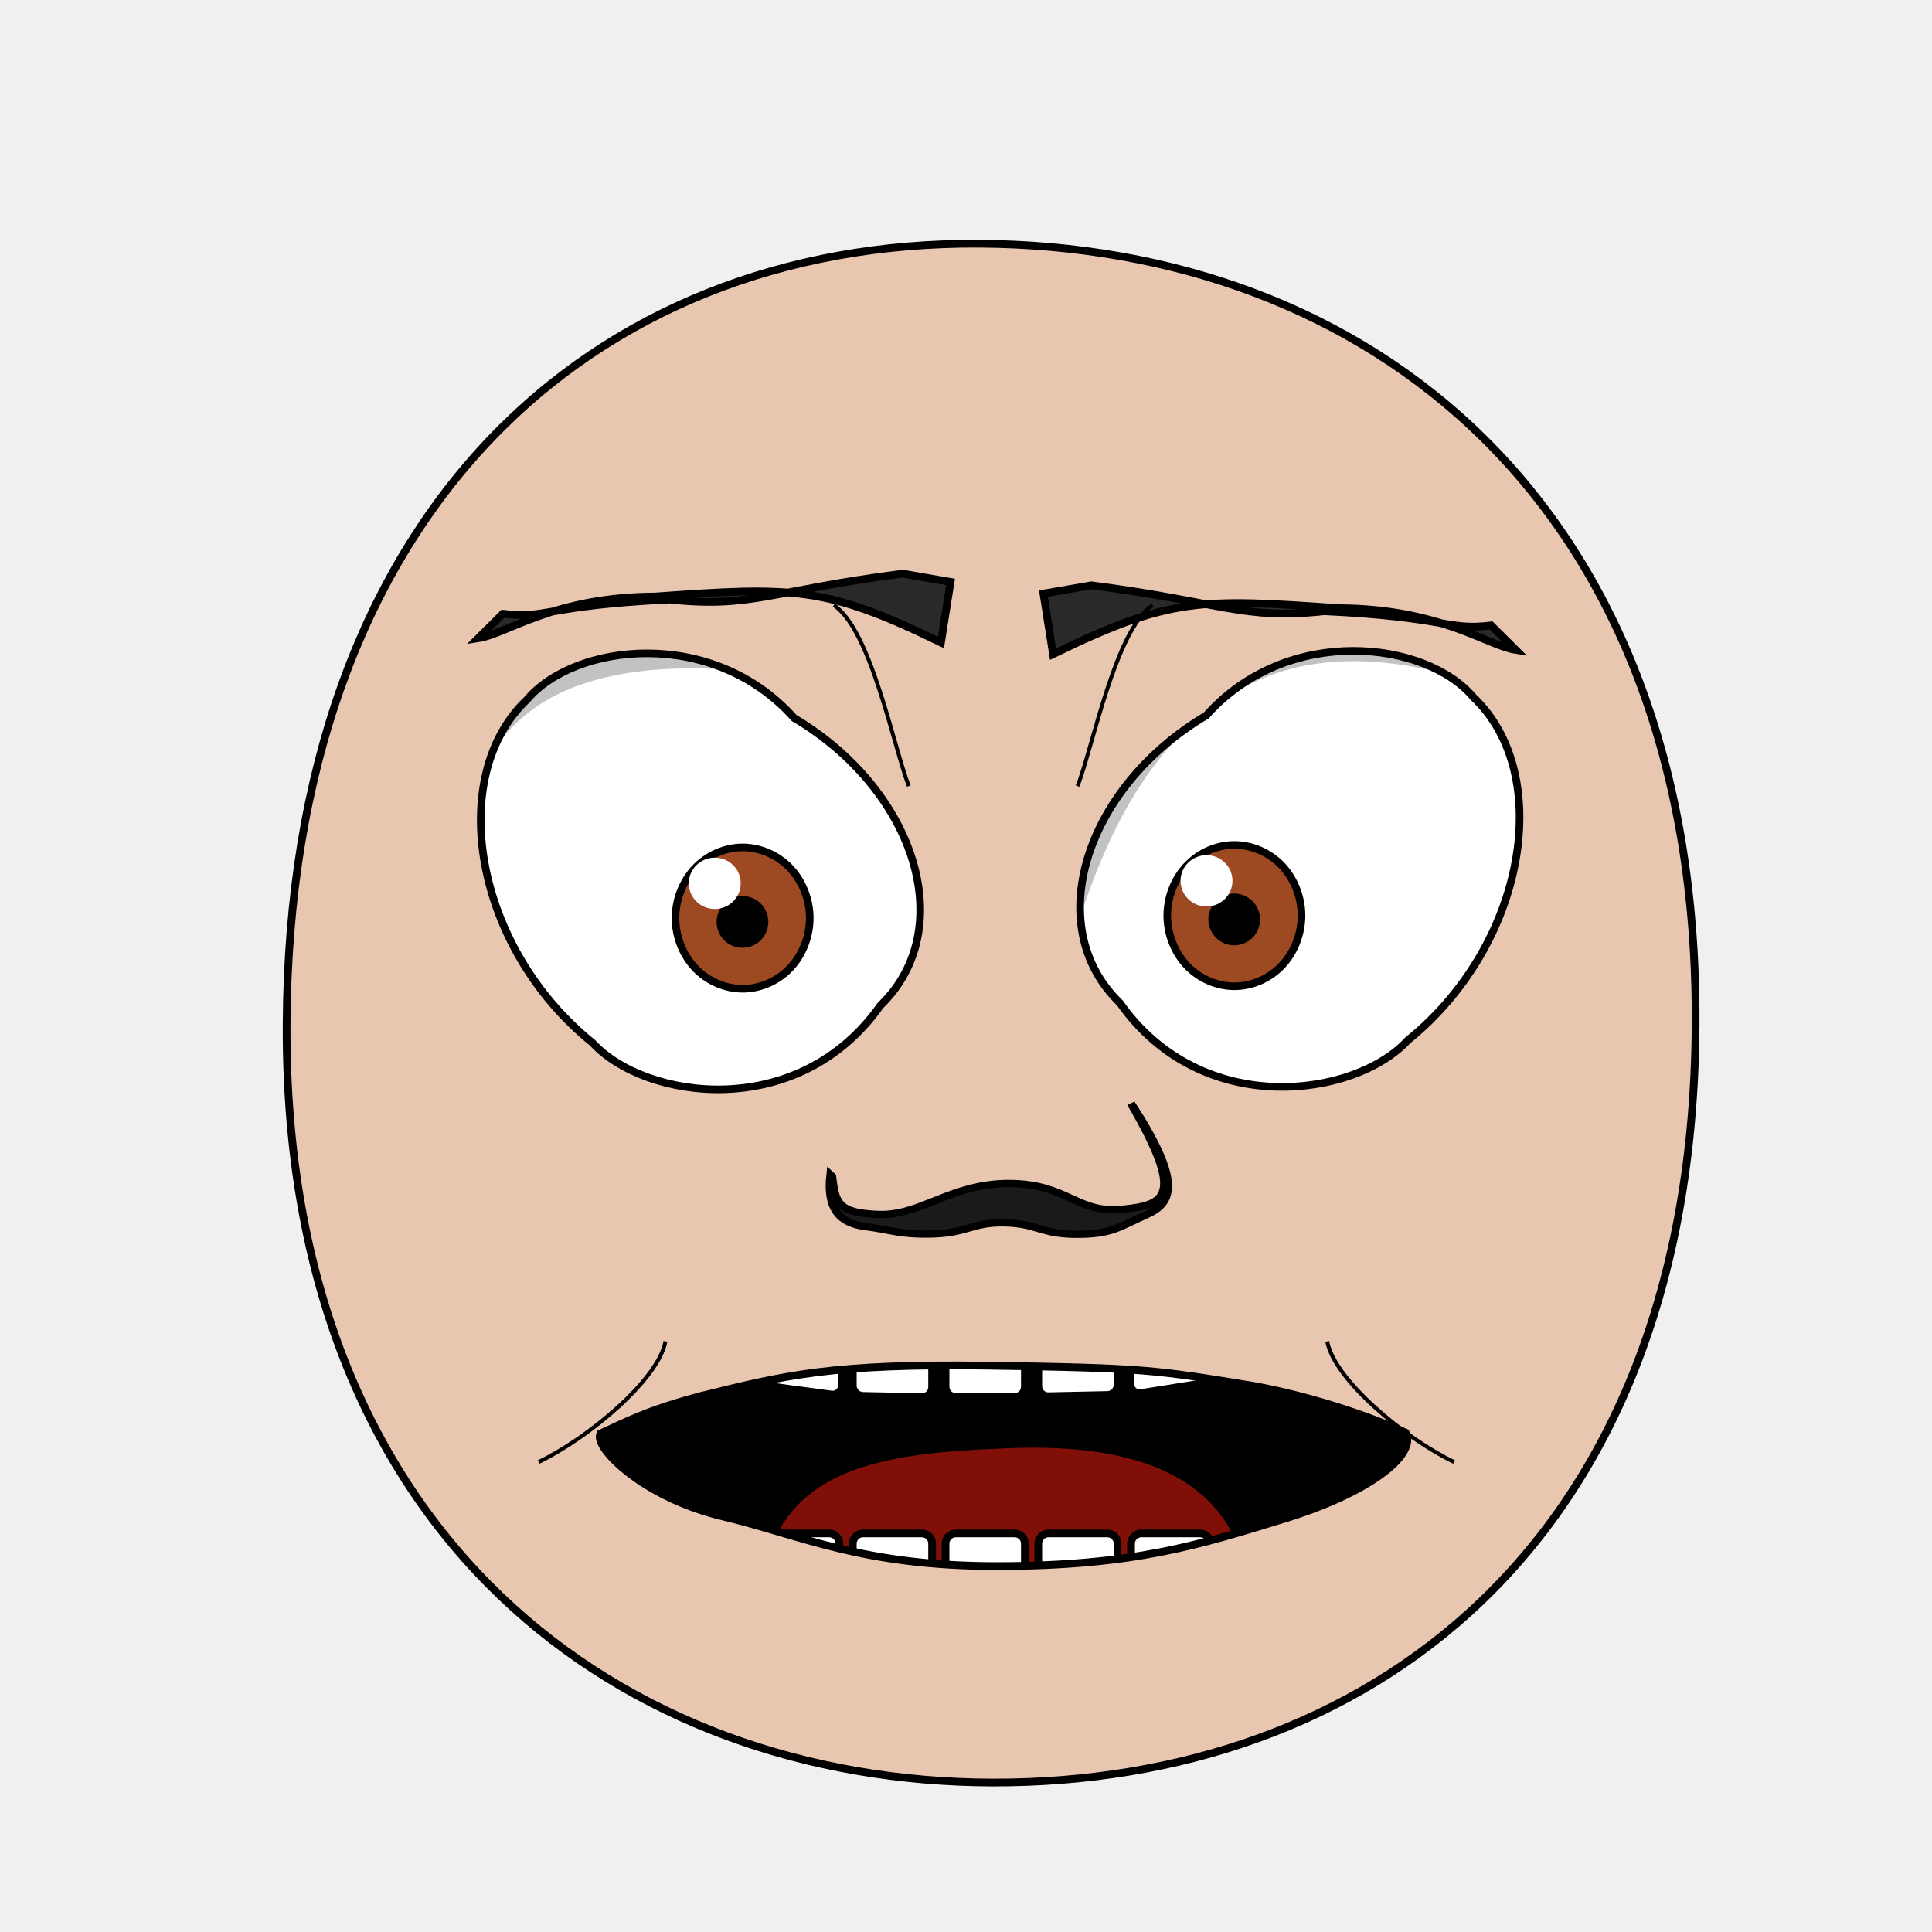
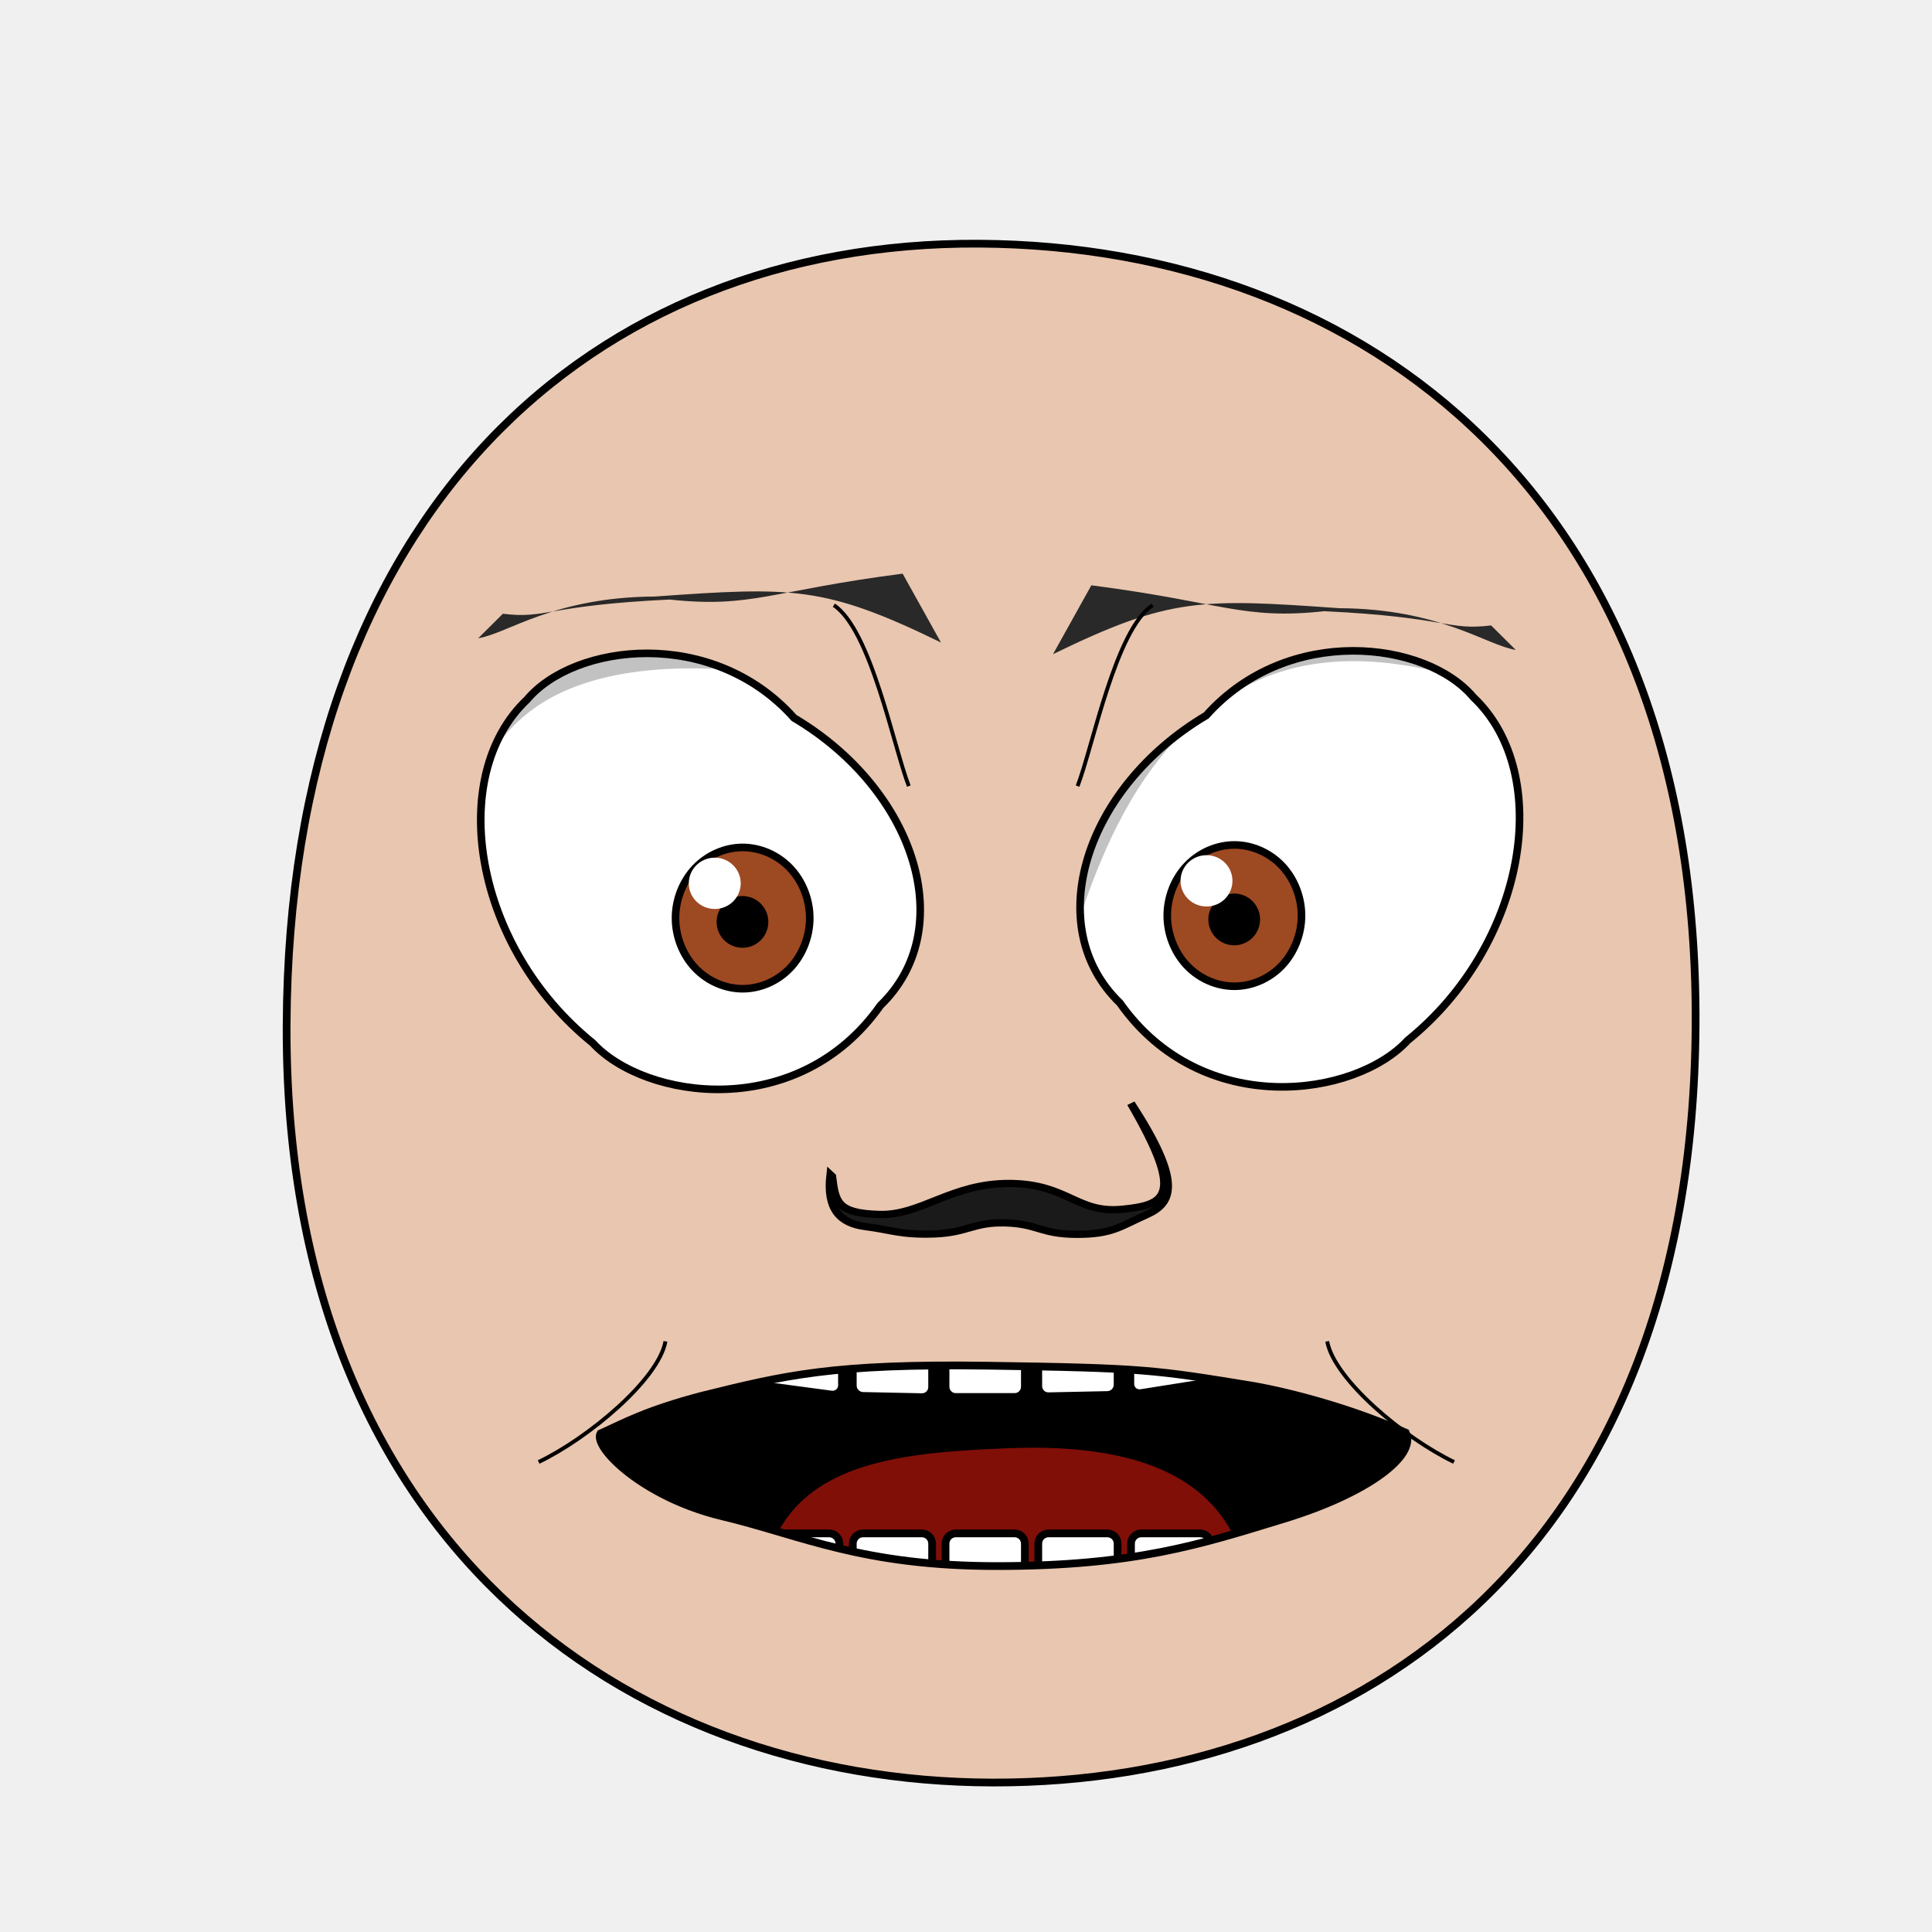
- <svg xmlns="http://www.w3.org/2000/svg" xmlns:xlink="http://www.w3.org/1999/xlink" version="1.1" viewBox="0 0 250 250" id="emoticon-front-view" width="100%" height="100%">
+ <svg xmlns="http://www.w3.org/2000/svg" xmlns:xlink="http://www.w3.org/1999/xlink" height="100%" width="100%" id="emoticon-front-view" viewBox="0 0 250 250" version="1.1">
  <defs id="defs4">
    <linearGradient id="linearGradient5745">
-       <stop style="stop-color:#f4dc15;stop-opacity:1" id="stop5747" offset="0" />
-       <stop style="stop-color:#e1430a;stop-opacity:1" id="stop5749" offset="1" />
+       <stop style="stop-color:#f4dc15;stop-opacity:1" offset="0" id="stop5747" />
+       <stop style="stop-color:#e1430a;stop-opacity:1" offset="1" id="stop5749" />
    </linearGradient>
    <linearGradient id="linearGradient2823">
-       <stop style="stop-color:#000000;stop-opacity:1" id="stop2825" offset="0" />
-       <stop style="stop-color:#6f0a5a;stop-opacity:1" id="stop2827" offset="1" />
+       <stop style="stop-color:#000000;stop-opacity:1" offset="0" id="stop2825" />
+       <stop style="stop-color:#6f0a5a;stop-opacity:1" offset="1" id="stop2827" />
    </linearGradient>
    <clipPath id="clipPath2967">
-       <use transform="translate(-57.140,-22.860)" id="use2969" x="0" y="0" width="1" height="1" xlink:href="#path3622">
+       <use transform="translate(-57.140,-22.860)" xlink:href="#path3622" height="1" width="1" y="0" x="0" id="use2969">
</use>
    </clipPath>
    <clipPath id="clipPath4022">
-       <use transform="matrix(-1,0,0,1,915.870,-3.770)" id="use5959" x="0" y="0" width="250" height="250" xlink:href="#path3622">
+       <use transform="matrix(-1,0,0,1,915.870,-3.770)" xlink:href="#path3622" height="250" width="250" y="0" x="0" id="use5959">
</use>
    </clipPath>
-     <radialGradient cx="-15.372" cy="2.705" r="1" fx="-15.372" fy="2.705" id="radialGradient5694" xlink:href="#linearGradient5745" gradientUnits="userSpaceOnUse" gradientTransform="matrix(98.09029,121.5278,-104.4591,83.94095,1881.611,1722.677)" spreadMethod="pad">
+     <radialGradient spreadMethod="pad" gradientTransform="matrix(98.09029,121.5278,-104.4591,83.94095,1881.611,1722.677)" gradientUnits="userSpaceOnUse" xlink:href="#linearGradient5745" id="radialGradient5694" fy="2.705" fx="-15.372" r="1" cy="2.705" cx="-15.372">
</radialGradient>
-     <linearGradient x1="107.143" y1="488.076" x2="138.571" y2="606.466" id="irisGradient" xlink:href="#linearGradient2823" gradientUnits="userSpaceOnUse" gradientTransform="translate(37.46307,-25.35117)">
+     <linearGradient gradientTransform="translate(37.46307,-25.35117)" gradientUnits="userSpaceOnUse" xlink:href="#linearGradient2823" id="irisGradient" y2="606.466" x2="138.571" y1="488.076" x1="107.143">
</linearGradient>
-     <clipPath id="clipPath-mouth" clipPathUnits="userSpaceOnUse">
-       <use height="250" width="250" id="use-mouth-outline" xlink:href="#mouth-outline" y="0" x="0" />
+     <clipPath clipPathUnits="userSpaceOnUse" id="clipPath-mouth">
+       <use x="0" y="0" xlink:href="#mouth-outline" id="use-mouth-outline" width="250" height="250" />
    </clipPath>
  </defs>
  <g id="head">
    <path style="fill:#e9c6af;stroke:#000000;stroke-width:1;stroke-opacity:1" d="M 128.480,230.660 C 176.270,230.750 219.010,200.570 219.410,132.640 219.800,64.720 176.760,31.810 126.680,31.530 76.600,31.240 37.380,66.280 37.090,132.640 36.800,199.010 80.690,230.570 128.480,230.660 Z" id="path164">
</path>
  </g>
  <g transform="matrix(0.160,0,0,0.160,62.780,32.040)" style="stroke-width:4.360;stroke-miterlimit:4;stroke-dasharray:none" id="left-eye">
    <path d="M 249.850,380.410 C 348.230,438.830 383.560,551.180 319.680,612.880 253.240,707.290 129.180,689.160 86.920,643.190 -9.000,565.710 -31.960,427.730 33.920,365.490 72.140,320.080 183.730,306.300 249.850,380.410 Z" style="fill:#ffffff;stroke:#000000;stroke-width:6.140;stroke-miterlimit:4;stroke-opacity:1;stroke-dasharray:none" id="path3622">
</path>
-     <g transform="translate(57.140,22.860)" style="stroke-width:4.360;stroke-miterlimit:4;stroke-dasharray:none" clip-path="url(#clipPath2967)" id="lens">
+     <g transform="translate(57.140,22.860)" style="stroke-width:4.360;stroke-miterlimit:4;stroke-dasharray:none" id="lens" clip-path="url(#clipPath2967)">
      <g id="g4403">
        <path style="fill:#9d4922;fill-opacity:1;stroke:#000000;stroke-width:6.140;stroke-miterlimit:4;stroke-opacity:1;stroke-dasharray:none" d="M 205.380,519.390 C 205.380,534.350 199.530,549.210 189.480,559.790 179.430,570.370 165.310,576.530 151.090,576.530 136.880,576.530 122.760,570.370 112.710,559.790 102.660,549.210 96.800,534.350 96.800,519.390 96.800,504.430 102.660,489.560 112.710,478.980 122.760,468.400 136.880,462.240 151.090,462.240 165.310,462.240 179.430,468.400 189.480,478.980 199.530,489.560 205.380,504.430 205.380,519.390 Z" id="iris">
</path>
        <path d="M 168.810,522.490 C 168.810,527.160 166.890,531.810 163.580,535.120 160.270,538.430 155.630,540.350 150.950,540.350 146.270,540.350 141.630,538.430 138.320,535.120 135.020,531.810 133.090,527.160 133.090,522.490 133.090,517.810 135.020,513.160 138.320,509.850 141.630,506.550 146.270,504.620 150.950,504.620 155.630,504.620 160.270,506.550 163.580,509.850 166.890,513.160 168.810,517.810 168.810,522.490 Z" style="fill:#000000;fill-opacity:1;stroke:#000000;stroke-width:6.140;stroke-miterlimit:4;stroke-opacity:1;stroke-dasharray:none" id="pupil">
</path>
        <path d="M 149.540,491.270 C 149.540,502.760 140.150,512.020 128.540,512.020 116.950,512.020 107.540,502.760 107.540,491.270 107.540,479.830 116.950,470.520 128.540,470.520 140.150,470.520 149.540,479.830 149.540,491.270 Z" style="fill:#ffffff;fill-opacity:1;stroke:none" id="glare">
</path>
      </g>
      <path style="opacity:0.240;fill:#000000;stroke:#000000;stroke-width:1px;stroke-linecap:butt;stroke-linejoin:miter;stroke-opacity:1" d="M -51.390,603.840 -118.800,355.830 226.660,230.150 269.850,341.170 C 269.850,341.170 77.830,281.770 -17.180,348.880 -124.640,424.760 -51.390,603.840 -51.390,603.840 Z" id="left-lid-shadow">
</path>
    </g>
  </g>
  <g transform="matrix(0.160,0,0,0.160,49.520,32.320)" style="stroke-width:4.360;stroke-miterlimit:4;stroke-dasharray:none" id="right-eye">
-     <use transform="matrix(-1,0,0,1,915.870,-3.770)" id="use3959" x="0" y="0" width="250" height="250" xlink:href="#path3622">
+     <use transform="matrix(-1,0,0,1,915.870,-3.770)" xlink:href="#path3622" height="250" width="250" y="0" x="0" id="use3959">
</use>
-     <g clip-path="url(#clipPath4022)" id="g4015">
-       <use transform="translate(537.710,19.100)" style="stroke-width:4.360;stroke-miterlimit:4;stroke-dasharray:none" id="right-lens" x="0" y="0" width="1" height="1" xlink:href="#g4403">
+     <g id="g4015" clip-path="url(#clipPath4022)">
+       <use transform="translate(537.710,19.100)" style="stroke-width:4.360;stroke-miterlimit:4;stroke-dasharray:none" xlink:href="#g4403" height="1" width="1" y="0" x="0" id="right-lens">
</use>
      <path style="opacity:0.240;fill:#000000;stroke:#000000;stroke-width:1px;stroke-linecap:butt;stroke-linejoin:miter;stroke-miterlimit:4;stroke-opacity:1;stroke-dasharray:none" d="M 544.620,581.570 504.110,366.680 917.950,245.130 1009.650,411.240 C 1009.650,411.240 836.000,290.100 707.750,347.770 579.480,405.440 562.160,576.200 544.620,581.570 Z" id="right-lid-shadow">
</path>
    </g>
  </g>
-   <path d="M 123.000,75.300 121.760,83.140 C 106.670,75.780 102.560,75.930 84.740,77.190 71.620,77.260 65.690,81.990 61.880,82.590 L 65.070,79.420 C 70.780,80.120 70.650,78.340 86.650,77.580 97.310,78.720 99.670,76.440 116.800,74.230 Z" style="fill:#292929;fill-opacity:1;fill-rule:nonzero;stroke:#000000;stroke-width:1;stroke-miterlimit:4;stroke-opacity:1;stroke-dasharray:none" id="left-eye-brow">
+   <path d="M 121.760,83.140 C 106.670,75.780 102.560,75.930 84.740,77.190 71.620,77.260 65.690,81.990 61.880,82.590 L 65.070,79.420 C 70.780,80.120 70.650,78.340 86.650,77.580 97.310,78.720 99.670,76.440 116.800,74.230 Z" style="fill:#292929;fill-opacity:1;fill-rule:nonzero;stroke:4;stroke-width:1;stroke-miterlimit:123.000;stroke-opacity:75.300;stroke-dasharray:none" id="left-eye-brow">
</path>
  <g style="stroke-width:1" transform="matrix(1.130,0,0,1,-17.270,2.110)" id="nose">
    <path style="fill:#1a1a1a;stroke:#000000;stroke-width:0.940;stroke-miterlimit:4;stroke-dasharray:none" d="M 110.560,150.110 C 110.930,153.400 111.100,154.870 115.940,155.040 120.780,155.210 124.220,150.990 130.900,151.030 137.570,151.080 138.560,154.940 143.780,154.370 149.010,153.790 150.900,152.570 144.790,140.660 150.620,150.760 149.640,153.540 146.560,155.080 143.490,156.620 142.630,157.620 138.550,157.610 134.480,157.590 134.100,156.250 130.430,156.130 126.750,156.010 126.100,157.400 122.270,157.560 118.450,157.710 117.280,157.020 114.390,156.610 111.500,156.200 109.930,154.370 110.380,149.920 Z" id="nose-outline">
</path>
  </g>
-   <use transform="matrix(-1,0,0,1,258.020,1.510)" id="right-eye-brow" x="0" y="0" width="250" height="250" xlink:href="#left-eye-brow">
+   <use transform="matrix(-1,0,0,1,258.020,1.510)" xlink:href="#left-eye-brow" height="250" width="250" y="0" x="0" id="right-eye-brow">
</use>
  <g id="mouth">
-     <g id="mouth-interior" clip-path="url(#clipPath-mouth)">
-       <rect style="fill:#000000;fill-opacity:1;stroke:none" y="159.934" x="68.16" height="66.556" width="119.944" id="mouth-background">
+     <g clip-path="url(#clipPath-mouth)" id="mouth-interior">
+       <rect style="fill:#000000;fill-opacity:1;stroke:none" id="mouth-background" width="119.944" height="66.556" x="68.16" y="159.934">
</rect>
      <path d="M 98.340,209.750 C 98.010,189.460 114.230,188.070 130.460,187.400 148.010,186.690 161.920,191.440 161.920,209.750 140.730,209.750 119.540,209.750 98.340,209.750 Z" style="fill:#800f08;fill-opacity:1;stroke:none" id="tongue">
</path>
-       <g style="stroke:#000000;stroke-opacity:1" transform="translate(4,-6.680)" id="upper-teeth" morph="fix-children">
-         <rect style="fill:#ffffff;fill-opacity:1;stroke:#000000;stroke-width:1.004;stroke-opacity:1" id="tooth-02" width="10.356" height="15.123" x="95.524" y="158.195" ry="1.325" rx="1.336" transform="matrix(0.991225,0.1321854,0,1,0,0)">
+       <g style="stroke:#000000;stroke-opacity:1" transform="translate(4,-6.680)" morph="fix-children" id="upper-teeth">
+         <rect transform="matrix(0.991225,0.1321854,0,1,0,0)" rx="1.336" ry="1.325" y="158.195" x="95.524" height="15.123" width="10.356" id="tooth-02" style="fill:#ffffff;fill-opacity:1;stroke:#000000;stroke-width:1.004;stroke-opacity:1">
</rect>
-         <rect style="fill:#ffffff;fill-opacity:1;stroke:#000000;stroke-width:1;stroke-opacity:1" rx="1.325" ry="1.325" y="169.934" x="106.375" height="15.123" width="10.267" id="tooth-03" transform="matrix(0.999781,0.02092668,0,1,0,0)">
+         <rect transform="matrix(0.999781,0.02092668,0,1,0,0)" id="tooth-03" width="10.267" height="15.123" x="106.375" y="169.934" ry="1.325" rx="1.325" style="fill:#ffffff;fill-opacity:1;stroke:#000000;stroke-width:1;stroke-opacity:1">
</rect>
-         <rect style="fill:#ffffff;fill-opacity:1;stroke:#000000;stroke-opacity:1" id="tooth-04" width="10.265" height="15.123" x="118.352" y="172.327" ry="1.325" rx="1.325">
+         <rect rx="1.325" ry="1.325" y="172.327" x="118.352" height="15.123" width="10.265" id="tooth-04" style="fill:#ffffff;fill-opacity:1;stroke:#000000;stroke-opacity:1">
</rect>
-         <rect style="fill:#ffffff;fill-opacity:1;stroke:#000000;stroke-width:1;stroke-opacity:1" rx="1.325" ry="1.325" y="174.986" x="130.381" height="15.123" width="10.267" id="tooth-05" transform="matrix(0.999781,-0.02092669,0,1,0,0)">
+         <rect transform="matrix(0.999781,-0.02092669,0,1,0,0)" id="tooth-05" width="10.267" height="15.123" x="130.381" y="174.986" ry="1.325" rx="1.325" style="fill:#ffffff;fill-opacity:1;stroke:#000000;stroke-width:1;stroke-opacity:1">
</rect>
-         <rect style="fill:#ffffff;fill-opacity:1;stroke:#000000;stroke-width:1.006;stroke-opacity:1" id="tooth-06" width="10.394" height="15.123" x="144.054" y="194.646" ry="1.325" rx="1.341" transform="matrix(0.9876076,-0.1569434,0,1,0,0)">
+         <rect transform="matrix(0.9876076,-0.1569434,0,1,0,0)" rx="1.341" ry="1.325" y="194.646" x="144.054" height="15.123" width="10.394" id="tooth-06" style="fill:#ffffff;fill-opacity:1;stroke:#000000;stroke-width:1.006;stroke-opacity:1">
</rect>
      </g>
      <g style="stroke:#000000;stroke-opacity:1" transform="translate(4,26.330)" id="lower-teeth">
-         <rect style="fill:#ffffff;fill-opacity:1;stroke:#000000;stroke-opacity:1" rx="1.325" ry="1.325" y="172.091" x="94.352" height="15.123" width="10.265" id="tooth-09">
+         <rect style="fill:#ffffff;fill-opacity:1;stroke:#000000;stroke-opacity:1" id="tooth-09" width="10.265" height="15.123" x="94.352" y="172.091" ry="1.325" rx="1.325">
</rect>
-         <rect style="fill:#ffffff;fill-opacity:1;stroke:#000000;stroke-opacity:1" id="tooth-10" width="10.265" height="15.123" x="106.352" y="172.091" ry="1.325" rx="1.325">
+         <rect style="fill:#ffffff;fill-opacity:1;stroke:#000000;stroke-opacity:1" rx="1.325" ry="1.325" y="172.091" x="106.352" height="15.123" width="10.265" id="tooth-10">
</rect>
-         <rect style="fill:#ffffff;fill-opacity:1;stroke:#000000;stroke-opacity:1" rx="1.325" ry="1.325" y="172.091" x="118.352" height="15.123" width="10.265" id="tooth-11">
+         <rect style="fill:#ffffff;fill-opacity:1;stroke:#000000;stroke-opacity:1" id="tooth-11" width="10.265" height="15.123" x="118.352" y="172.091" ry="1.325" rx="1.325">
</rect>
-         <rect style="fill:#ffffff;fill-opacity:1;stroke:#000000;stroke-opacity:1" id="tooth-12" width="10.265" height="15.123" x="130.352" y="172.091" ry="1.325" rx="1.325">
+         <rect style="fill:#ffffff;fill-opacity:1;stroke:#000000;stroke-opacity:1" rx="1.325" ry="1.325" y="172.091" x="130.352" height="15.123" width="10.265" id="tooth-12">
</rect>
-         <rect style="fill:#ffffff;fill-opacity:1;stroke:#000000;stroke-opacity:1" rx="1.325" ry="1.325" y="172.091" x="142.352" height="15.123" width="10.265" id="tooth-13">
+         <rect style="fill:#ffffff;fill-opacity:1;stroke:#000000;stroke-opacity:1" id="tooth-13" width="10.265" height="15.123" x="142.352" y="172.091" ry="1.325" rx="1.325">
</rect>
      </g>
    </g>
    <path d="M 181.910,185.390 C 183.370,188.390 176.910,193.250 166.140,196.540 155.350,199.840 146.840,202.630 129.140,202.650 111.440,202.670 103.660,198.640 93.470,196.210 83.310,193.790 76.750,187.320 77.690,185.500 80.820,184.100 83.440,182.560 90.820,180.610 101.510,177.970 107.710,176.430 127.850,176.720 148.060,177.010 149.380,177.250 162.120,179.320 167.350,180.250 175.110,182.340 181.910,185.390 Z" style="fill:none;stroke:#000000;stroke-width:1px;stroke-miterlimit:4;stroke-opacity:1" id="mouth-outline">
</path>
  </g>
  <g style="stroke-width:0.500;stroke-miterlimit:4;stroke-dasharray:none" id="wrinkles">
    <path d="M 107.900,78.310 C 112.700,81.510 115.610,96.560 117.600,101.720" style="fill:none;stroke:#000000;stroke-width:0.500;stroke-linecap:butt;stroke-linejoin:miter;stroke-miterlimit:4;stroke-opacity:1;stroke-dasharray:none" id="wrinkle-left-brow">
</path>
    <path d="M 69.700,189.180 C 76.140,186.090 85.220,178.510 86.110,173.570" style="fill:none;stroke:#000000;stroke-width:0.500;stroke-linecap:butt;stroke-linejoin:miter;stroke-opacity:1;stroke-miterlimit:4;stroke-dasharray:none" id="wrinkle-left-cheek">
</path>
-     <use transform="matrix(-1,0,0,1,257.040,0)" style="stroke-width:0.500;stroke-miterlimit:4;stroke-dasharray:none" height="250" width="250" id="wrinkle-right-brow" xlink:href="#wrinkle-left-brow" y="0" x="0">
+     <use transform="matrix(-1,0,0,1,257.040,0)" style="stroke-width:0.500;stroke-miterlimit:4;stroke-dasharray:none" x="0" y="0" xlink:href="#wrinkle-left-brow" id="wrinkle-right-brow" width="250" height="250">
</use>
-     <use transform="matrix(-1,0,0,1,257.850,0)" style="stroke-width:0.500;stroke-miterlimit:4;stroke-dasharray:none" height="250" width="250" id="wrinkle-right-cheek" xlink:href="#wrinkle-left-cheek" y="0" x="0">
+     <use transform="matrix(-1,0,0,1,257.850,0)" style="stroke-width:0.500;stroke-miterlimit:4;stroke-dasharray:none" x="0" y="0" xlink:href="#wrinkle-left-cheek" id="wrinkle-right-cheek" width="250" height="250">
</use>
  </g>
</svg>
